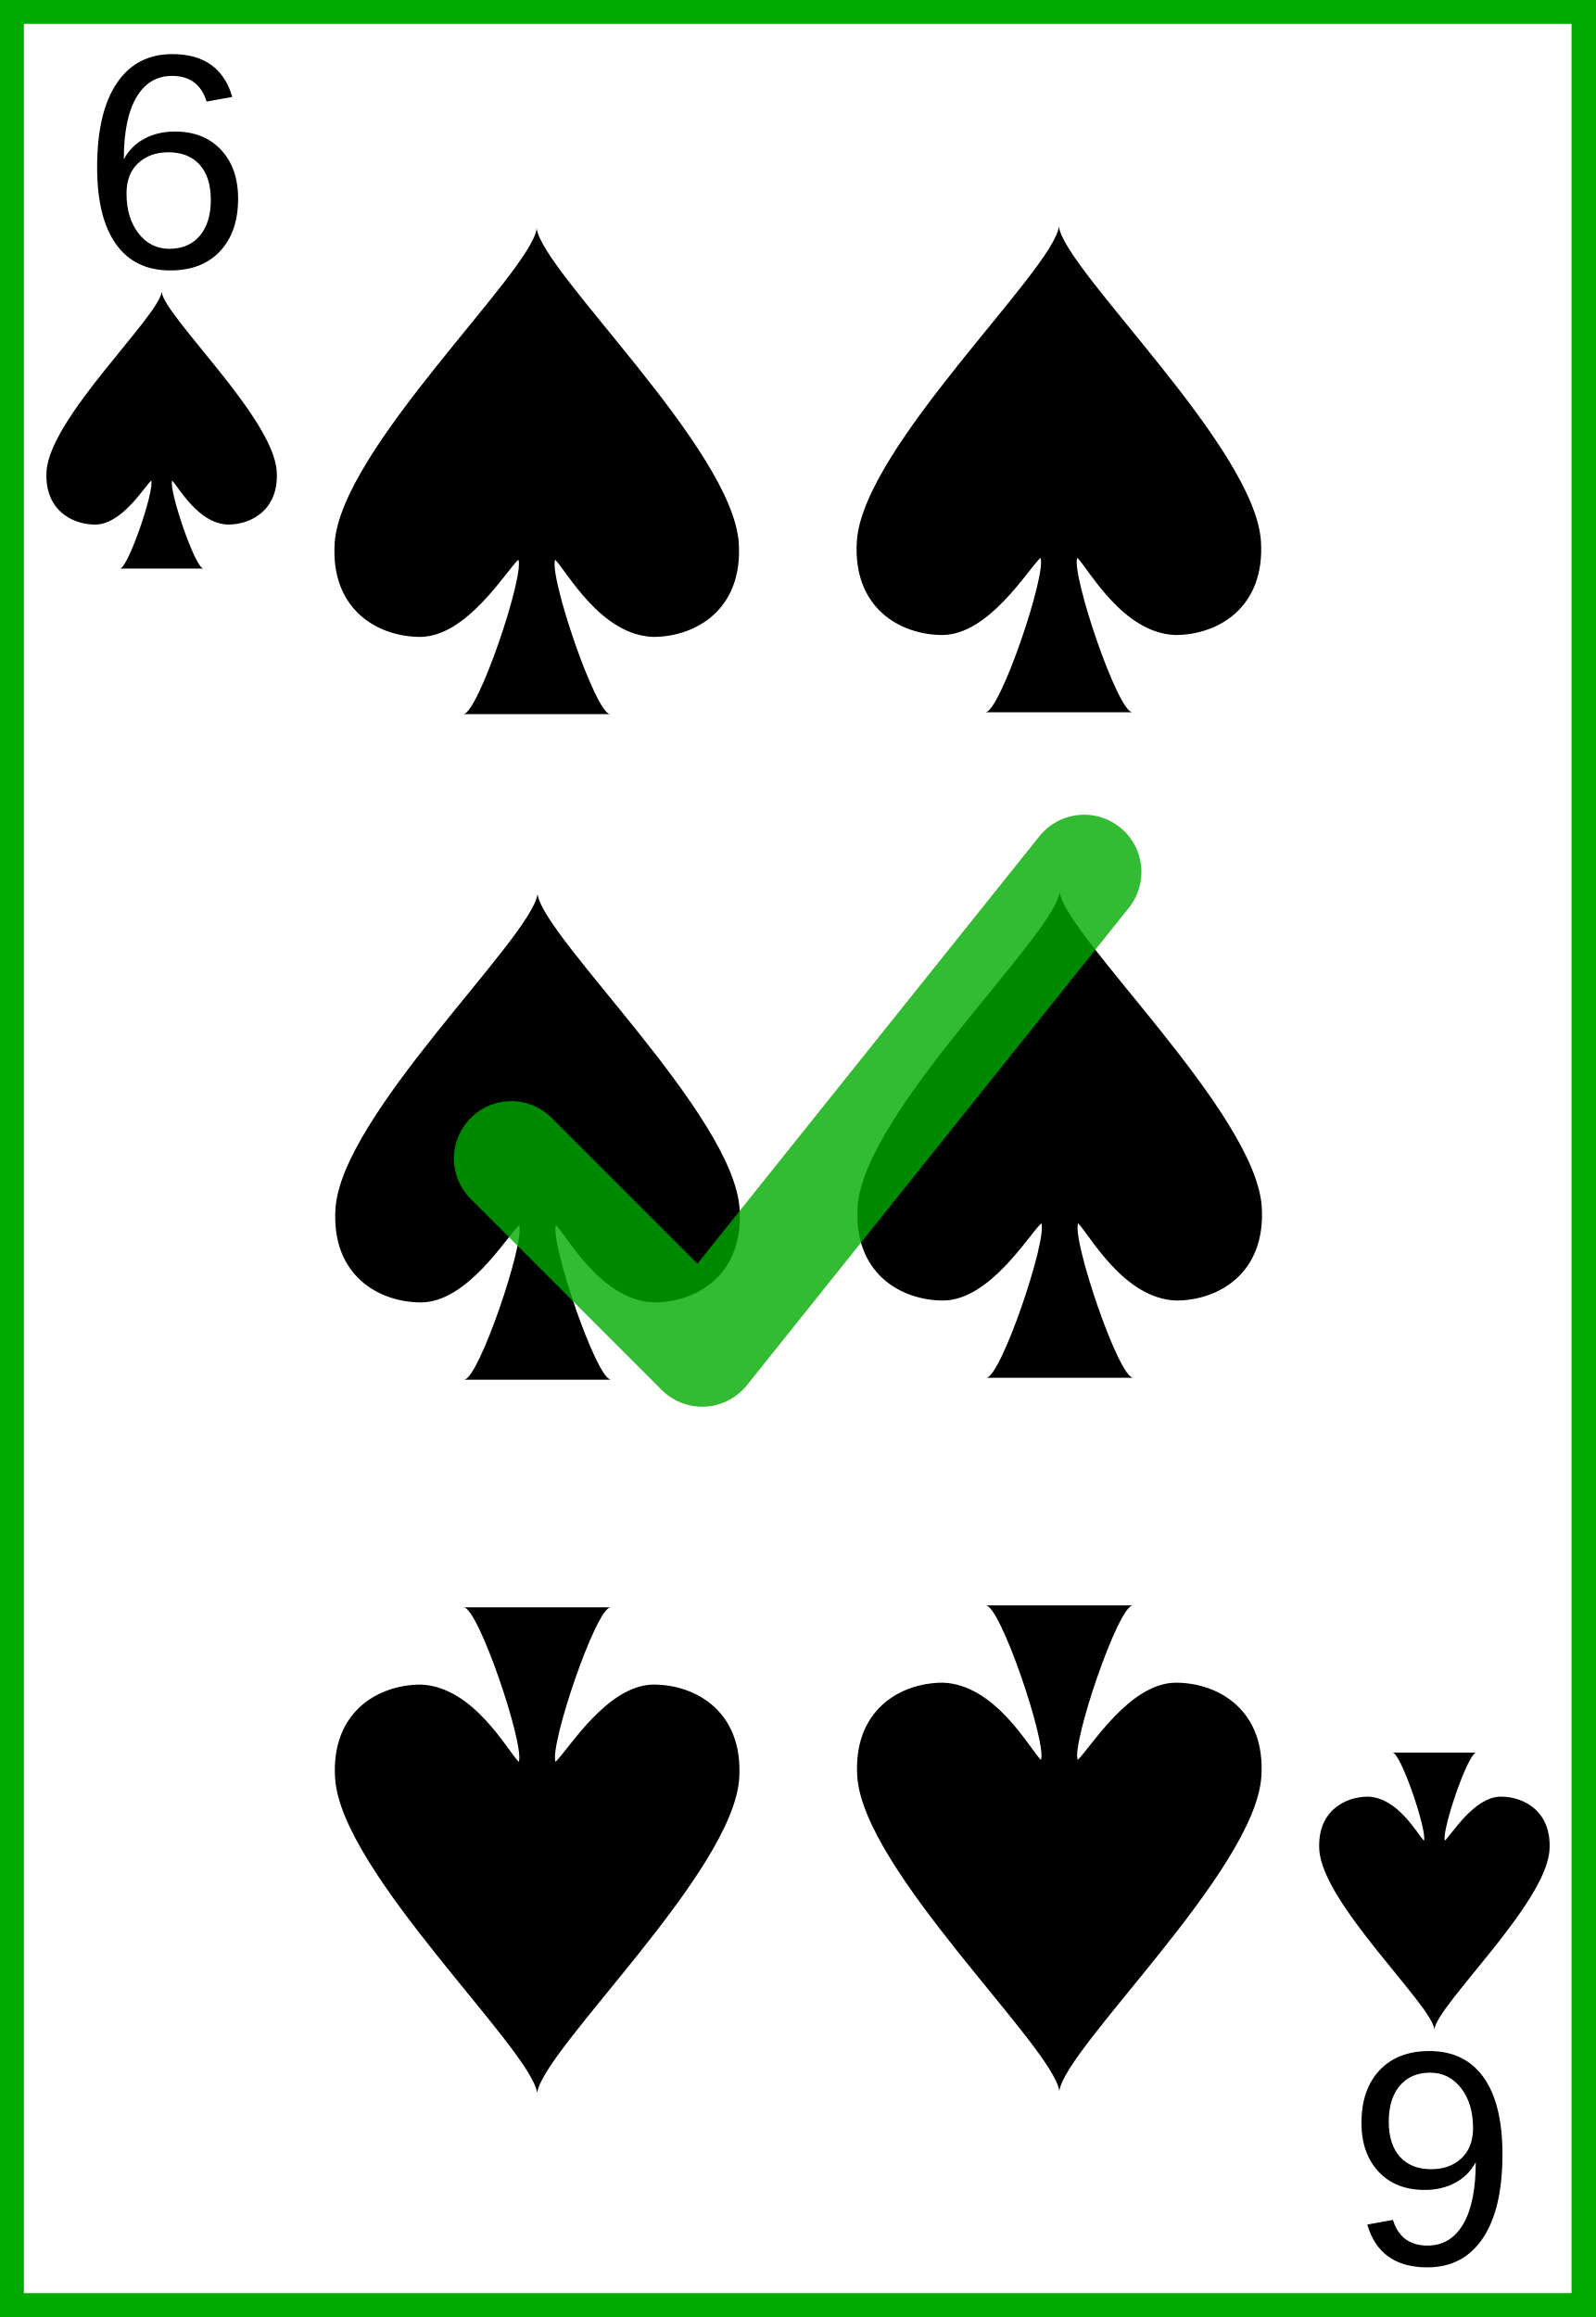
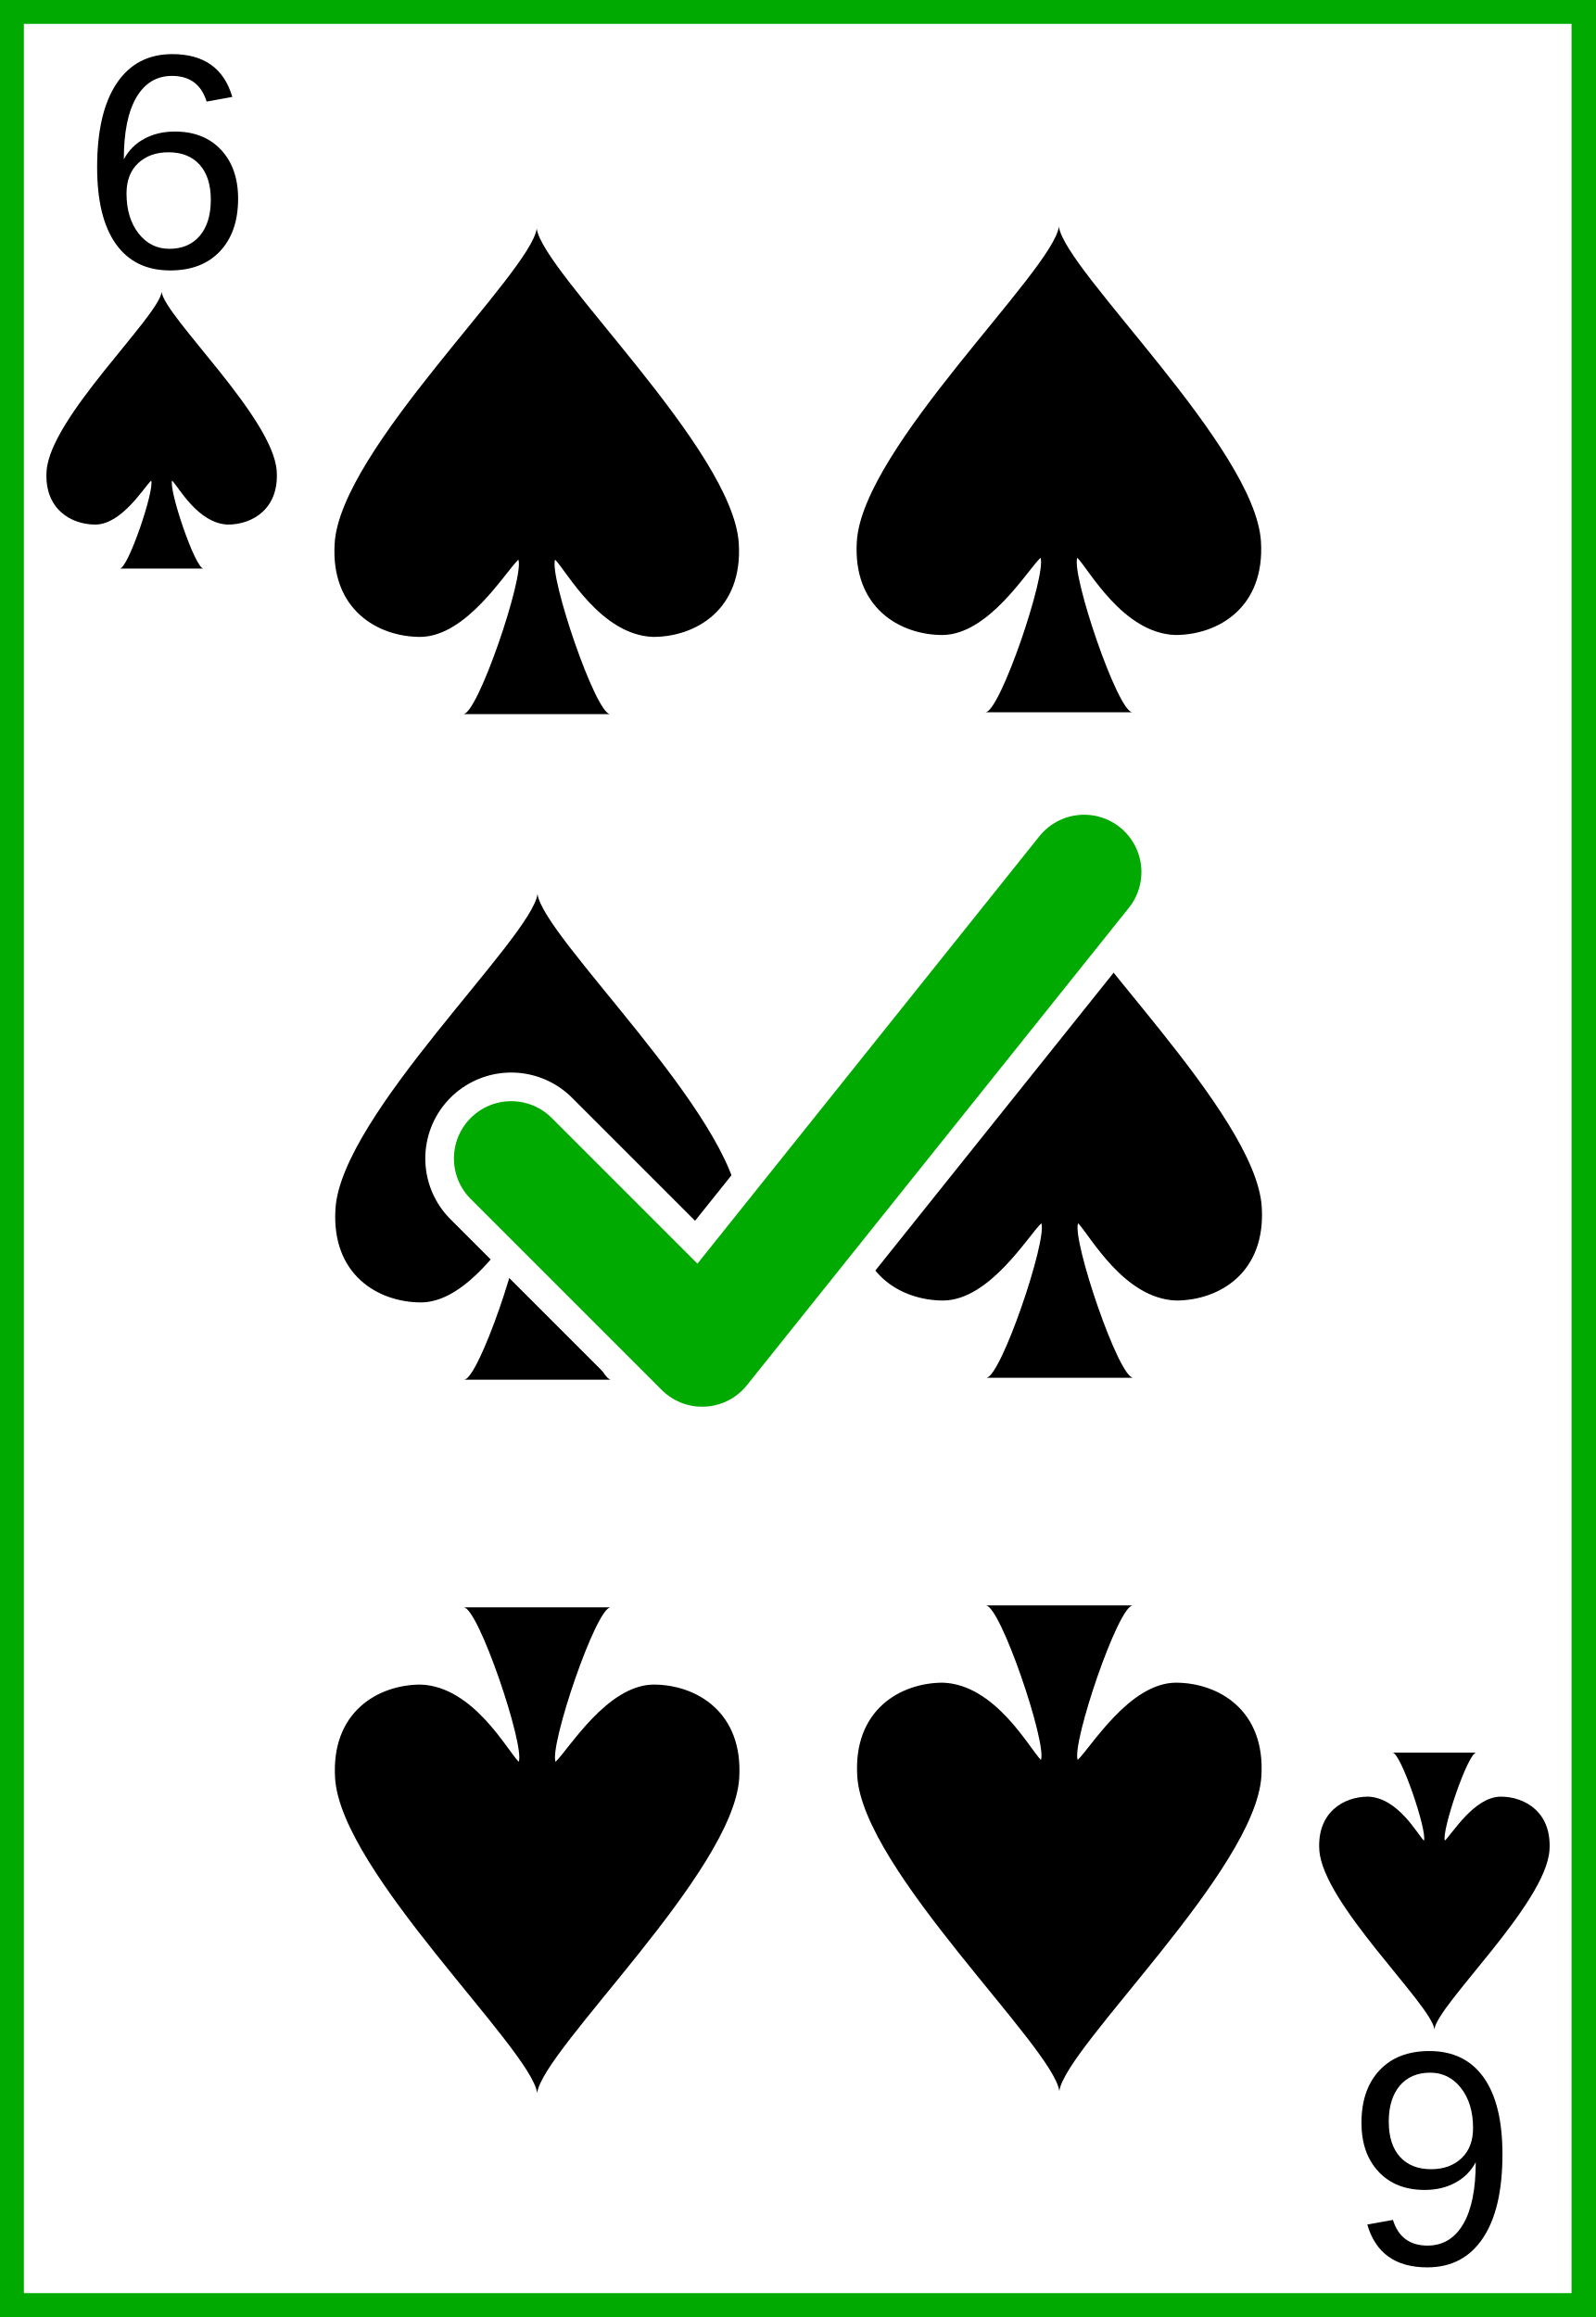
<svg xmlns="http://www.w3.org/2000/svg" width="167.087pt" height="242.667pt" viewBox="0 0 167.087 242.667" xml:space="preserve" id="svg2" version="1.1">
  <defs id="defs41" />
  <g id="Layer_x0020_1" style="fill-rule:nonzero;clip-rule:nonzero;stroke:#000000;stroke-miterlimit:4;">
    <path style="fill:#FFFFFF;stroke-width:0.5;" d="M166.837,235.548c0,3.777-3.087,6.869-6.871,6.869H7.111c-3.775,0-6.861-3.092-6.861-6.869V7.12C0.25,3.343,3.336,0.25,7.111,0.25h152.855    c3.784,0,6.871,3.093,6.871,6.87v228.428z" id="path5" />
    <g style="stroke:none;" id="g7">
      <g id="g9">
				
			</g>
    </g>
    <g id="g15">
			
		</g>
    <g id="g19">
			
		</g>
    <g style="stroke:none;" id="g23">
      <g id="g25">
				
			</g>
    </g>
    <g style="stroke:none;" id="g31">
      <g id="g33">
				
			</g>
    </g>
  </g>
  <text xml:space="preserve" style="font-size:32px;font-style:normal;font-weight:normal;line-height:125%;letter-spacing:0px;word-spacing:0px;fill:#000000;fill-opacity:1;stroke:none;font-family:Bitstream Vera Sans" x="8.547" y="28.013" id="text3788">
    <tspan id="tspan3790" x="8.547" y="28.013" style="font-style:normal;font-variant:normal;font-weight:normal;font-stretch:normal;font-family:Arial;-inkscape-font-specification:Arial">6</tspan>
  </text>
  <g transform="matrix(1.508595,0,0,1.379325,16.9291,45.0659)" id="layer1-7">
    <path id="sl" d="M 7.989,3.103 C 7.747,-0.954 0.242,-8.59 0,-10.5 c -0.242,1.909 -7.747,9.545 -7.989,13.603 -0.169,2.868 1.695,4.057 3.39,4.057 1.835,-0.022 3.351,-2.801 3.873,-3.341 0.242,0.716 -1.603,6.682 -2.179,6.682 l 5.811,0 C 2.33,10.501 0.485,4.535 0.727,3.819 1.184,4.315 2.524,7.077 4.601,7.16 6.295,7.159 8.158,5.971 7.989,3.103 z" style="fill:#000000" />
  </g>
  <g transform="matrix(2.648679,0,0,2.421718,56.21089,49.36599)" id="layer1-7-88">
    <path id="sl-4" d="M 7.989,3.103 C 7.747,-0.954 0.242,-8.59 0,-10.5 c -0.242,1.909 -7.747,9.545 -7.989,13.603 -0.169,2.868 1.695,4.057 3.39,4.057 1.835,-0.022 3.351,-2.801 3.873,-3.341 0.242,0.716 -1.603,6.682 -2.179,6.682 l 5.811,0 C 2.33,10.501 0.485,4.535 0.727,3.819 1.184,4.315 2.524,7.077 4.601,7.16 6.295,7.159 8.158,5.971 7.989,3.103 z" style="fill:#000000" />
  </g>
  <text xml:space="preserve" style="font-size:32px;font-style:normal;font-weight:normal;line-height:125%;letter-spacing:0px;word-spacing:0px;fill:#000000;fill-opacity:1;stroke:none;font-family:Bitstream Vera Sans" x="-158.978" y="-215.124" id="text3788-7" transform="scale(-1,-1)">
    <tspan id="tspan3790-6" x="-158.978" y="-215.124" style="font-style:normal;font-variant:normal;font-weight:normal;font-stretch:normal;font-family:Arial;-inkscape-font-specification:Arial">6</tspan>
  </text>
  <g transform="matrix(-1.508595,0,0,-1.379325,150.2251,198.0441)" id="layer1-7-3">
    <path id="sl-1" d="M 7.989,3.103 C 7.747,-0.954 0.242,-8.59 0,-10.5 c -0.242,1.909 -7.747,9.545 -7.989,13.603 -0.169,2.868 1.695,4.057 3.39,4.057 1.835,-0.022 3.351,-2.801 3.873,-3.341 0.242,0.716 -1.603,6.682 -2.179,6.682 l 5.811,0 C 2.33,10.501 0.485,4.535 0.727,3.819 1.184,4.315 2.524,7.077 4.601,7.16 6.295,7.159 8.158,5.971 7.989,3.103 z" style="fill:#000000" />
  </g>
  <g transform="matrix(-2.648679,0,0,-2.421718,56.25613,193.7713)" id="layer1-7-88-7">
    <path id="sl-4-5" d="M 7.989,3.103 C 7.747,-0.954 0.242,-8.59 0,-10.5 c -0.242,1.909 -7.747,9.545 -7.989,13.603 -0.169,2.868 1.695,4.057 3.39,4.057 1.835,-0.022 3.351,-2.801 3.873,-3.341 0.242,0.716 -1.603,6.682 -2.179,6.682 l 5.811,0 C 2.33,10.501 0.485,4.535 0.727,3.819 1.184,4.315 2.524,7.077 4.601,7.16 6.295,7.159 8.158,5.971 7.989,3.103 z" style="fill:#000000" />
  </g>
  <g transform="matrix(2.648679,0,0,2.421718,56.2947,119.0673)" id="layer1-7-88-6">
    <path id="sl-4-8" d="M 7.989,3.103 C 7.747,-0.954 0.242,-8.59 0,-10.5 c -0.242,1.909 -7.747,9.545 -7.989,13.603 -0.169,2.868 1.695,4.057 3.39,4.057 1.835,-0.022 3.351,-2.801 3.873,-3.341 0.242,0.716 -1.603,6.682 -2.179,6.682 l 5.811,0 C 2.33,10.501 0.485,4.535 0.727,3.819 1.184,4.315 2.524,7.077 4.601,7.16 6.295,7.159 8.158,5.971 7.989,3.103 z" style="fill:#000000" />
  </g>
  <g transform="matrix(2.648679,0,0,2.421718,110.8978,49.1669)" id="layer1-7-88-68">
    <path id="sl-4-84" d="M 7.989,3.103 C 7.747,-0.954 0.242,-8.59 0,-10.5 c -0.242,1.909 -7.747,9.545 -7.989,13.603 -0.169,2.868 1.695,4.057 3.39,4.057 1.835,-0.022 3.351,-2.801 3.873,-3.341 0.242,0.716 -1.603,6.682 -2.179,6.682 l 5.811,0 C 2.33,10.501 0.485,4.535 0.727,3.819 1.184,4.315 2.524,7.077 4.601,7.16 6.295,7.159 8.158,5.971 7.989,3.103 z" style="fill:#000000" />
  </g>
  <g transform="matrix(-2.648679,0,0,-2.421718,110.943,193.5722)" id="layer1-7-88-7-3">
    <path id="sl-4-5-1" d="M 7.989,3.103 C 7.747,-0.954 0.242,-8.59 0,-10.5 c -0.242,1.909 -7.747,9.545 -7.989,13.603 -0.169,2.868 1.695,4.057 3.39,4.057 1.835,-0.022 3.351,-2.801 3.873,-3.341 0.242,0.716 -1.603,6.682 -2.179,6.682 l 5.811,0 C 2.33,10.501 0.485,4.535 0.727,3.819 1.184,4.315 2.524,7.077 4.601,7.16 6.295,7.159 8.158,5.971 7.989,3.103 z" style="fill:#000000" />
  </g>
  <g transform="matrix(2.648679,0,0,2.421718,110.9816,118.8682)" id="layer1-7-88-6-4">
    <path id="sl-4-8-9" d="M 7.989,3.103 C 7.747,-0.954 0.242,-8.59 0,-10.5 c -0.242,1.909 -7.747,9.545 -7.989,13.603 -0.169,2.868 1.695,4.057 3.39,4.057 1.835,-0.022 3.351,-2.801 3.873,-3.341 0.242,0.716 -1.603,6.682 -2.179,6.682 l 5.811,0 C 2.33,10.501 0.485,4.535 0.727,3.819 1.184,4.315 2.524,7.077 4.601,7.16 6.295,7.159 8.158,5.971 7.989,3.103 z" style="fill:#000000" />
  </g>
-   <path d="M 53.54 121.33 L 73.54 141.33 L 113.54 91.33" fill="none" stroke="#00AA00" stroke-width="12" stroke-linecap="round" stroke-linejoin="round" opacity="0.8" />
+   <path d="M 53.54 121.33 L 73.54 141.33 L 113.54 91.33" fill="none" stroke="#ffffff" stroke-width="18" stroke-linecap="round" stroke-linejoin="round" />
+   <path d="M 53.54 121.33 L 73.54 141.33 L 113.54 91.33" fill="none" stroke="#00AA00" stroke-width="12" stroke-linecap="round" stroke-linejoin="round" />
  <rect x="0" y="0" width="167.087" height="242.667" fill="none" stroke="#00AA00" stroke-width="5" />
</svg>
